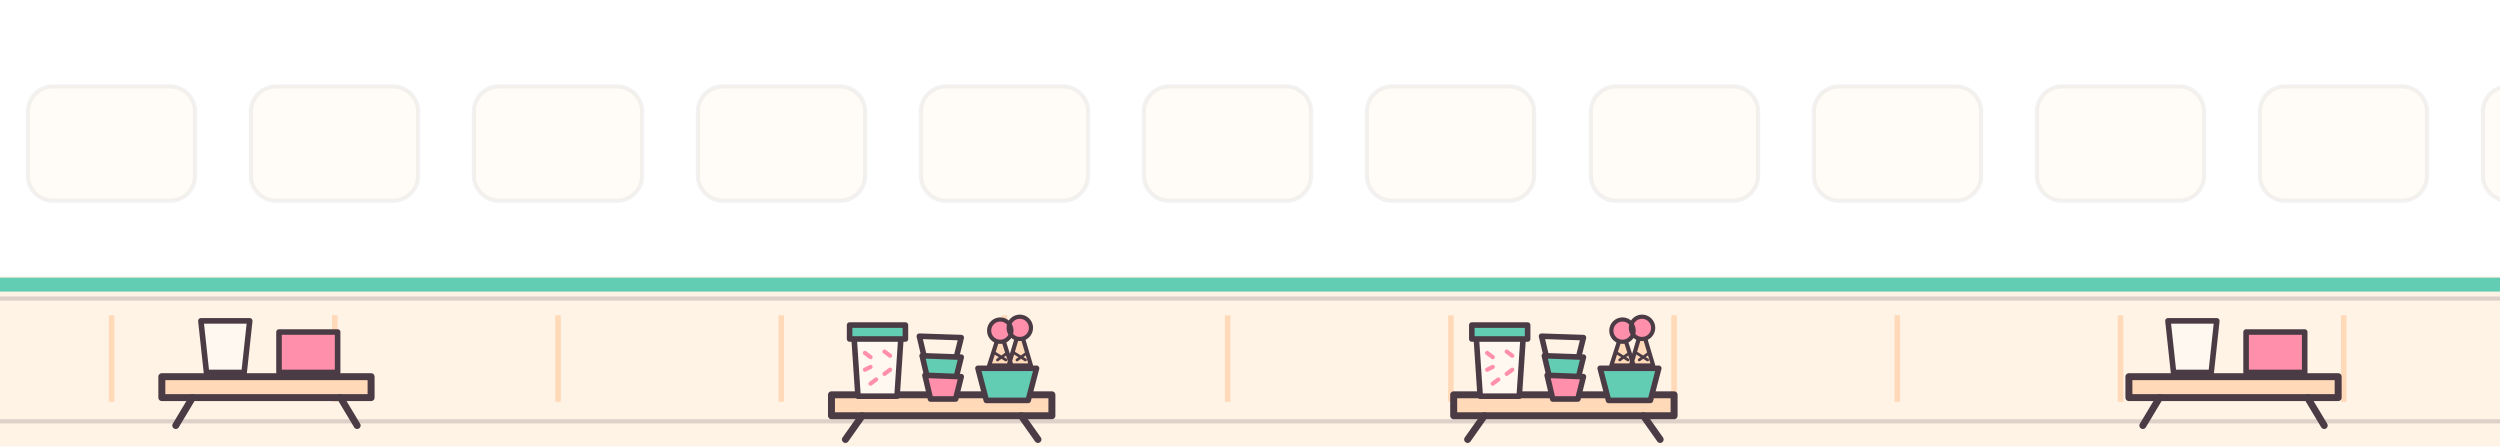
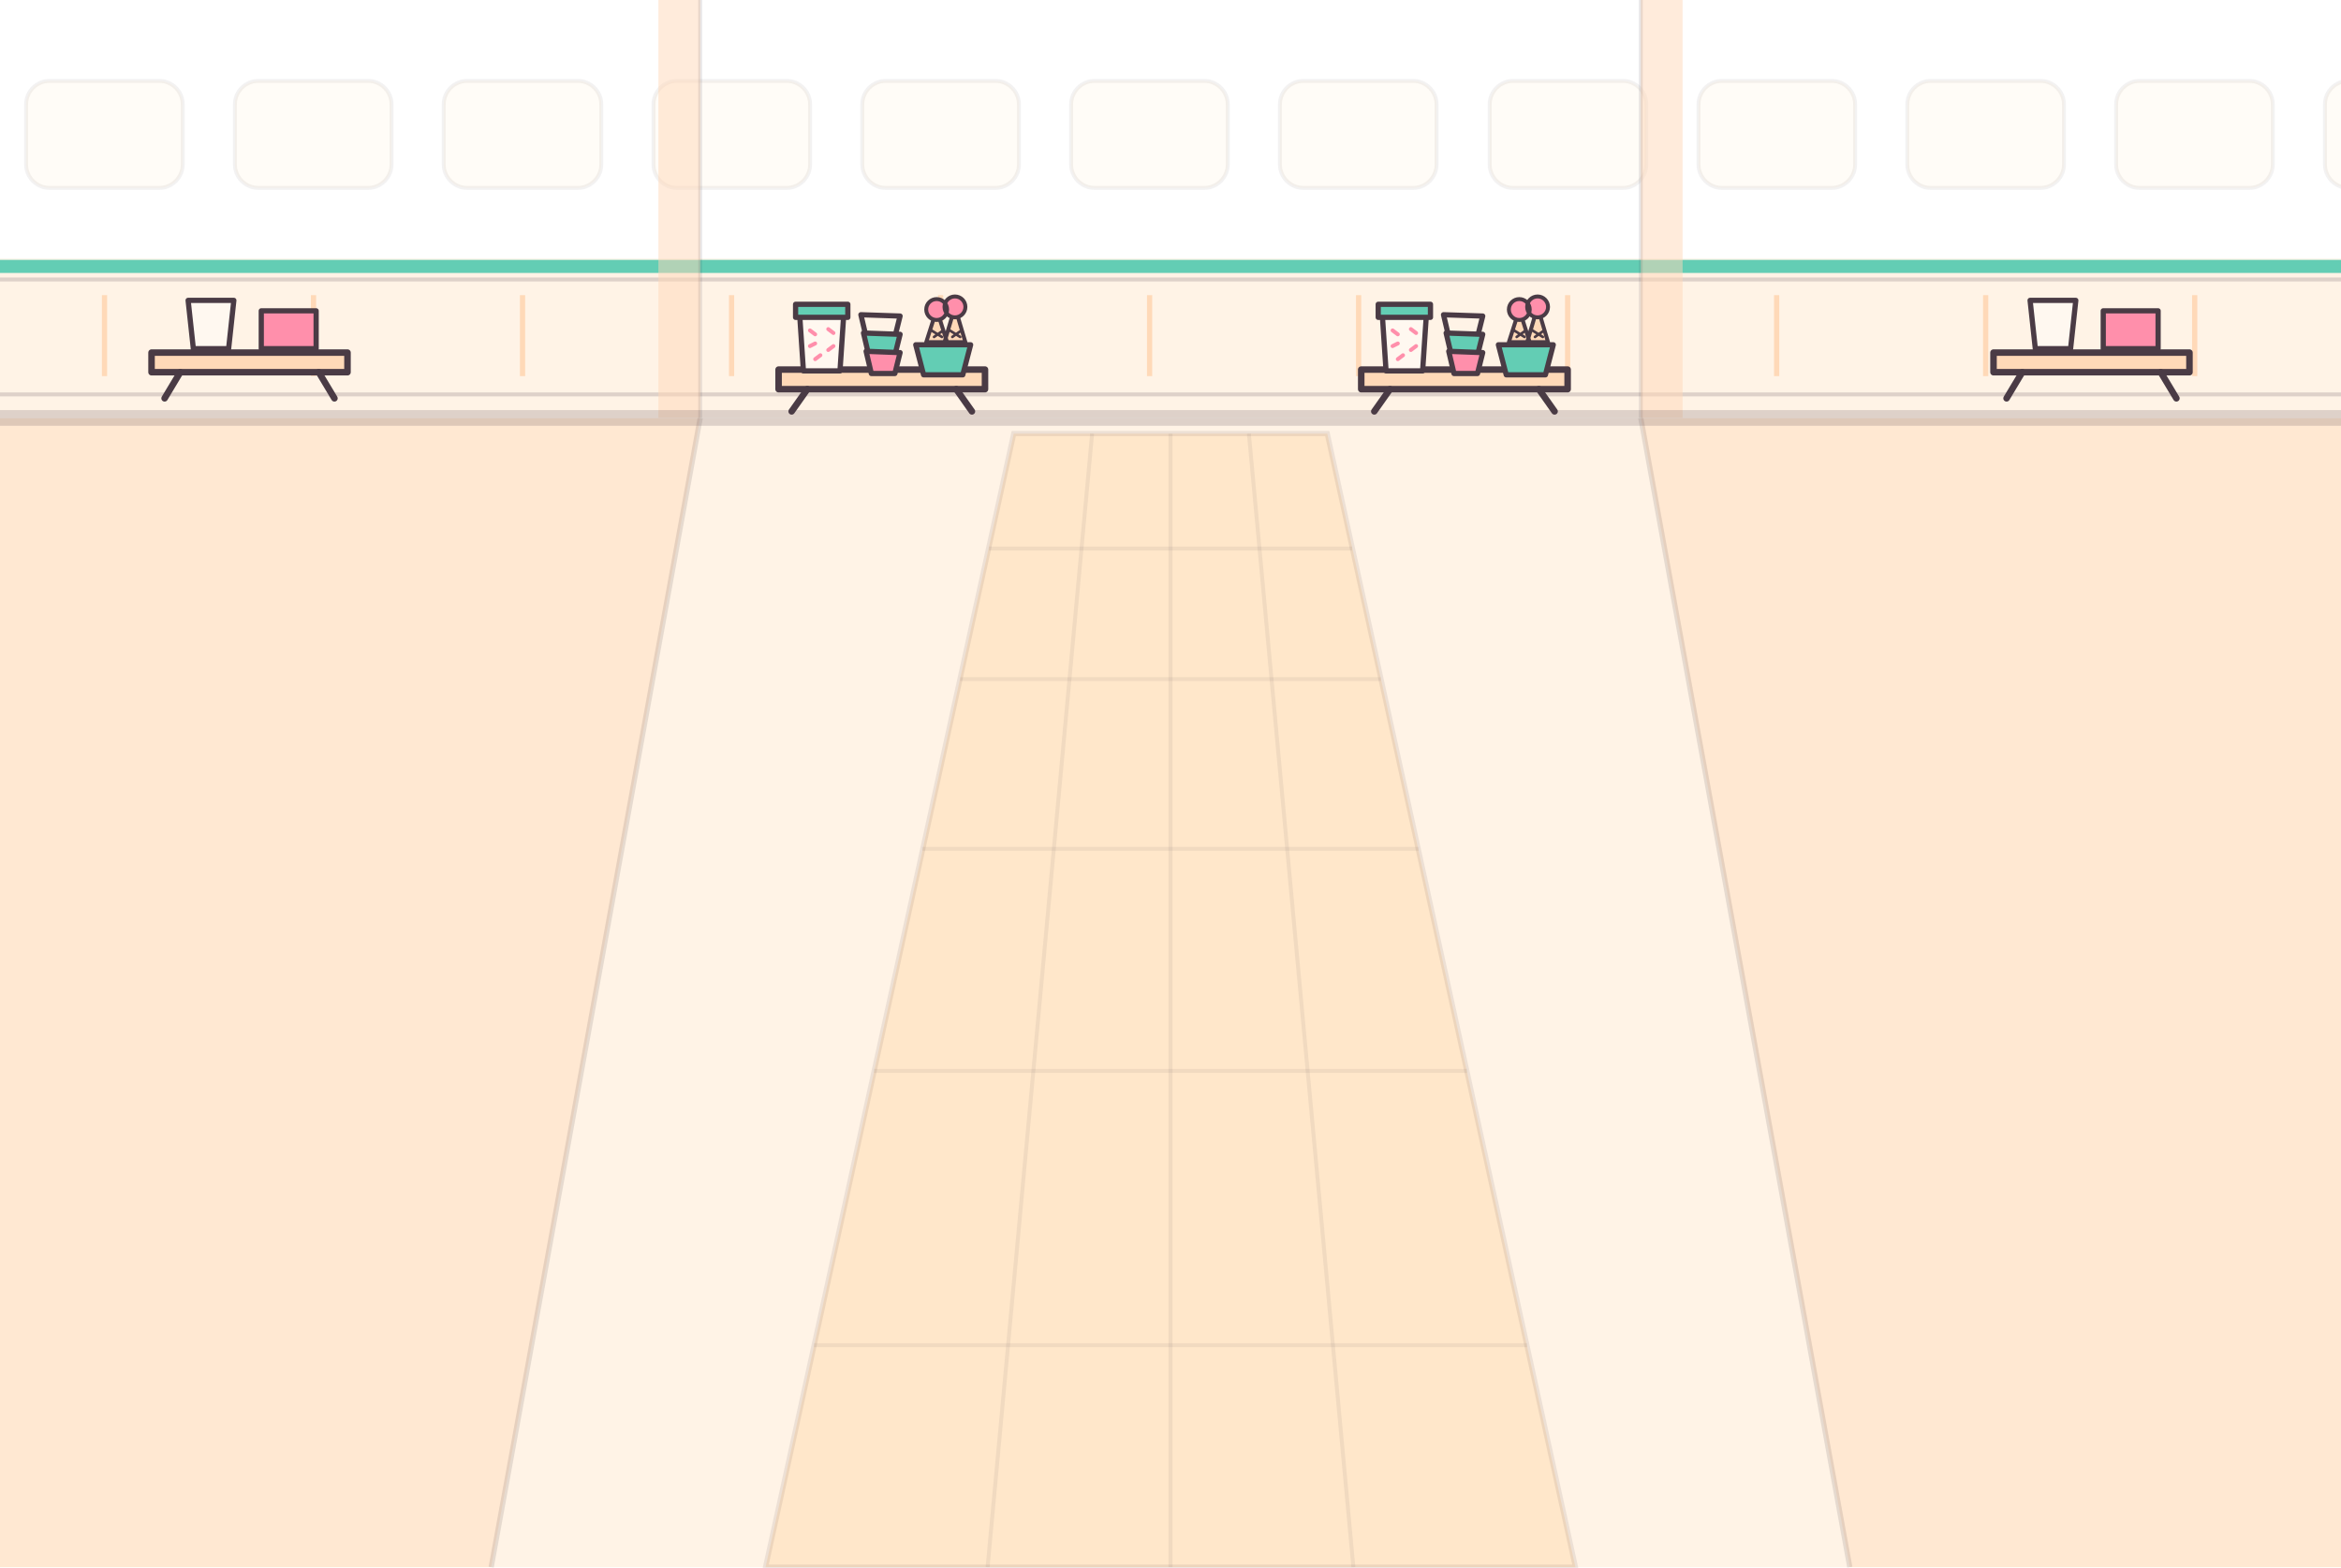
- <svg xmlns="http://www.w3.org/2000/svg" width="1792" height="320" viewBox="-416 0 1792 320" fill="none">
+ <svg xmlns="http://www.w3.org/2000/svg" width="1792" height="1200" viewBox="-416 0 1792 1200" fill="none">
  <defs>
    <pattern id="wall-panels" x="-416" y="0" width="160" height="198" patternUnits="userSpaceOnUse" viewBox="0 0 160 198">
      <rect x="20" y="62" width="120" height="82" rx="18" fill="#FFF3E6" fill-opacity=".32" stroke="#4A3B45" stroke-opacity=".07" stroke-width="3" />
    </pattern>
  </defs>
+   <g id="floor">
+     <path fill="#FFF3E6" d="M-416 320h1792v880H-416z" />
+     <g id="side-returns" fill="#FFD9B8" fill-opacity=".42">
+       <path d="M-416 320h536l-160 880h-376zM840 320h536v880h-376z" />
+     </g>
+     <path id="work-floor" fill="#FFE7CA" stroke="#4A3B45" stroke-opacity=".1" stroke-width="4" d="M360 332h240l190 868H170l190-868Z" />
+     <g id="floor-seams" stroke="#4A3B45" stroke-opacity=".075" stroke-width="3">
+       <path d="M341 420h278M319 520h322M290 650h380M253 820h454M207 1030h546" />
+       <path d="m420 332-80 868M480 332v868m60-868 80 868" />
+     </g>
+     <path stroke="#4A3B45" stroke-opacity=".14" stroke-width="4" d="m120 320-160 880M840 320l160 880" />
+   </g>
  <path fill="url(#wall-panels)" d="M-416 0h1792v198H-416z" />
  <path fill="#FFF3E6" d="M-416 198h1792v122H-416z" />
  <path stroke="#63CDB4" stroke-width="10" d="M-416 204h1792" />
  <path stroke="#4A3B45" stroke-opacity=".18" stroke-width="3" d="M-416 214h1792M-416 302h1792" />
  <path stroke="#FFD9B8" stroke-width="4" d="M-336 226v62m160-62v62m160-62v62m160-62v62m160-62v62m160-62v62m160-62v62m160-62v62m160-62v62m160-62v62m160-62v62" />
+   <path fill="#FFD9B8" fill-opacity=".5" d="M88 0h32v320H88zM840 0h32v320h-32z" />
+   <path stroke="#4A3B45" stroke-opacity=".12" stroke-width="3" d="M120 0v320M840 0v320" />
+   <path stroke="#4A3B45" stroke-opacity=".18" stroke-width="12" d="M-416 320h1792" />
  <g stroke="#4A3B45" stroke-linecap="round" stroke-linejoin="round">
    <path fill="#FFD9B8" stroke-width="5" d="M180 283h158v15H180z" />
    <path stroke-width="5" d="m202 298-12 17m126-17 12 17" />
    <g transform="translate(193 233)">
      <path fill="#FFF8F0" stroke-width="4" d="M3 6h34l-3 45H6L3 6Z" />
      <path fill="#63CDB4" stroke-width="4" d="M0 0h40v10H0z" />
      <path stroke="#FF8FAB" stroke-width="3" d="m11 20 4 3m10-4 4 3m-18 10 4-2m10 5 4-3m-14 10 4-3" />
    </g>
    <g transform="translate(243 238)">
      <path fill="#FFF3E6" stroke-width="4" d="m0 3 30 1-4 16H4L0 3Z" />
      <path fill="#63CDB4" stroke-width="4" d="m2 17 28 1-4 16H6L2 17Z" />
      <path fill="#FF8FAB" stroke-width="4" d="m4 31 26 1-4 16H8L4 31Z" />
    </g>
    <g transform="translate(285 226)">
      <path fill="#63CDB4" stroke-width="4" d="M0 38h42l-6 23H6L0 38Z" />
      <path fill="#FFD9B8" stroke-width="3" d="M8 36 16 11l8 25H8Zm14 0L30 9l8 27H22Z" />
      <path stroke-width="2" d="m12 27 8 5m-6 0 7-5m5 0 8 5m-6 0 7-5" />
      <path fill="#FF8FAB" stroke-width="3" d="M8 11a8 8 0 0 1 16 0 8 8 0 0 1-16 0Zm14-2a8 8 0 0 1 16 0 8 8 0 0 1-16 0Z" />
    </g>
  </g>
  <g stroke="#4A3B45" stroke-linecap="round" stroke-linejoin="round">
    <path fill="#FFD9B8" stroke-width="5" d="M626 283h158v15H626z" />
    <path stroke-width="5" d="m648 298-12 17m126-17 12 17" />
    <g transform="translate(639 233)">
      <path fill="#FFF8F0" stroke-width="4" d="M3 6h34l-3 45H6L3 6Z" />
      <path fill="#63CDB4" stroke-width="4" d="M0 0h40v10H0z" />
      <path stroke="#FF8FAB" stroke-width="3" d="m11 20 4 3m10-4 4 3m-18 10 4-2m10 5 4-3m-14 10 4-3" />
    </g>
    <g transform="translate(689 238)">
      <path fill="#FFF3E6" stroke-width="4" d="m0 3 30 1-4 16H4L0 3Z" />
      <path fill="#63CDB4" stroke-width="4" d="m2 17 28 1-4 16H6L2 17Z" />
      <path fill="#FF8FAB" stroke-width="4" d="m4 31 26 1-4 16H8L4 31Z" />
    </g>
    <g transform="translate(731 226)">
      <path fill="#63CDB4" stroke-width="4" d="M0 38h42l-6 23H6L0 38Z" />
      <path fill="#FFD9B8" stroke-width="3" d="M8 36 16 11l8 25H8Zm14 0L30 9l8 27H22Z" />
      <path stroke-width="2" d="m12 27 8 5m-6 0 7-5m5 0 8 5m-6 0 7-5" />
      <path fill="#FF8FAB" stroke-width="3" d="M8 11a8 8 0 0 1 16 0 8 8 0 0 1-16 0Zm14-2a8 8 0 0 1 16 0 8 8 0 0 1-16 0Z" />
    </g>
  </g>
  <g stroke="#4A3B45" stroke-linecap="round" stroke-linejoin="round">
    <path fill="#FFD9B8" stroke-width="5" d="M-300 270h150v15h-150zM1110 270h150v15h-150z" />
    <path stroke-width="5" d="M-278 285l-12 20M-172 285l12 20M1132 285l-12 20M1238 285l12 20" />
    <path fill="#FFF8F0" stroke-width="4" d="M-272 230h35l-4 37h-27l-4-37Zm1410 0h35l-4 37h-27l-4-37Z" />
    <path fill="#FF8FAB" stroke-width="4" d="M-216 238h42v29h-42zm1410 0h42v29h-42z" />
  </g>
</svg>
